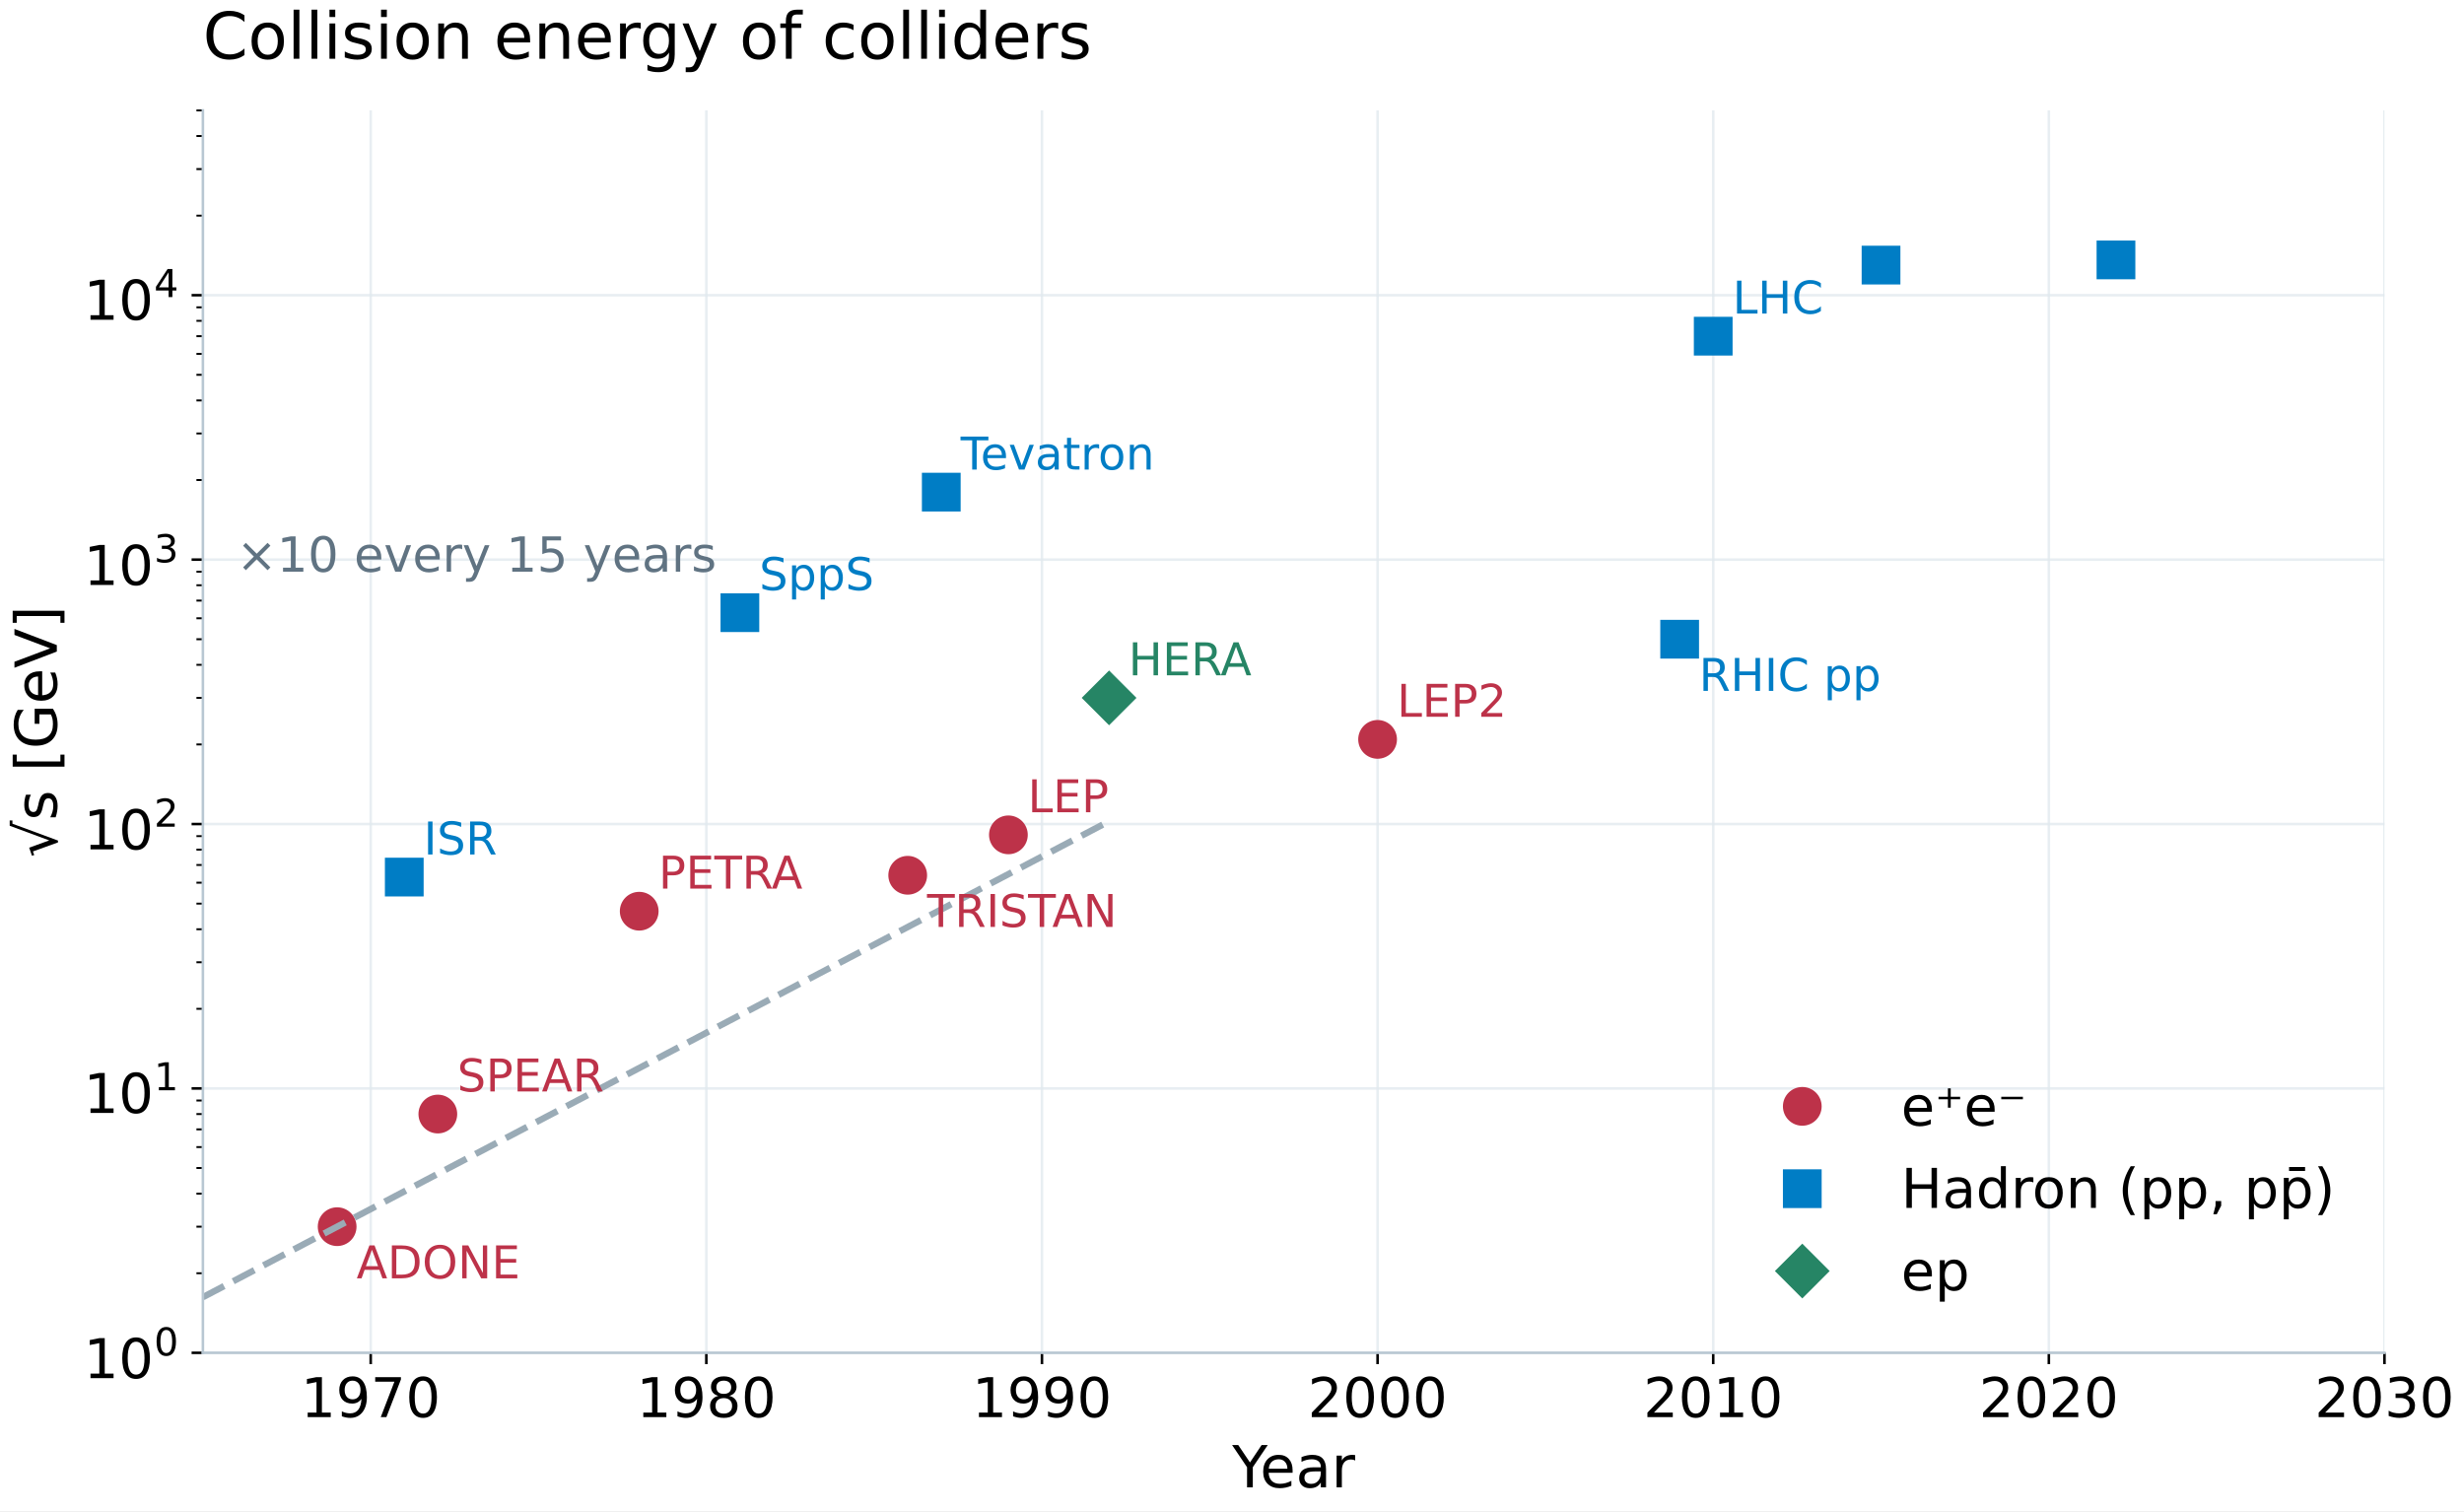
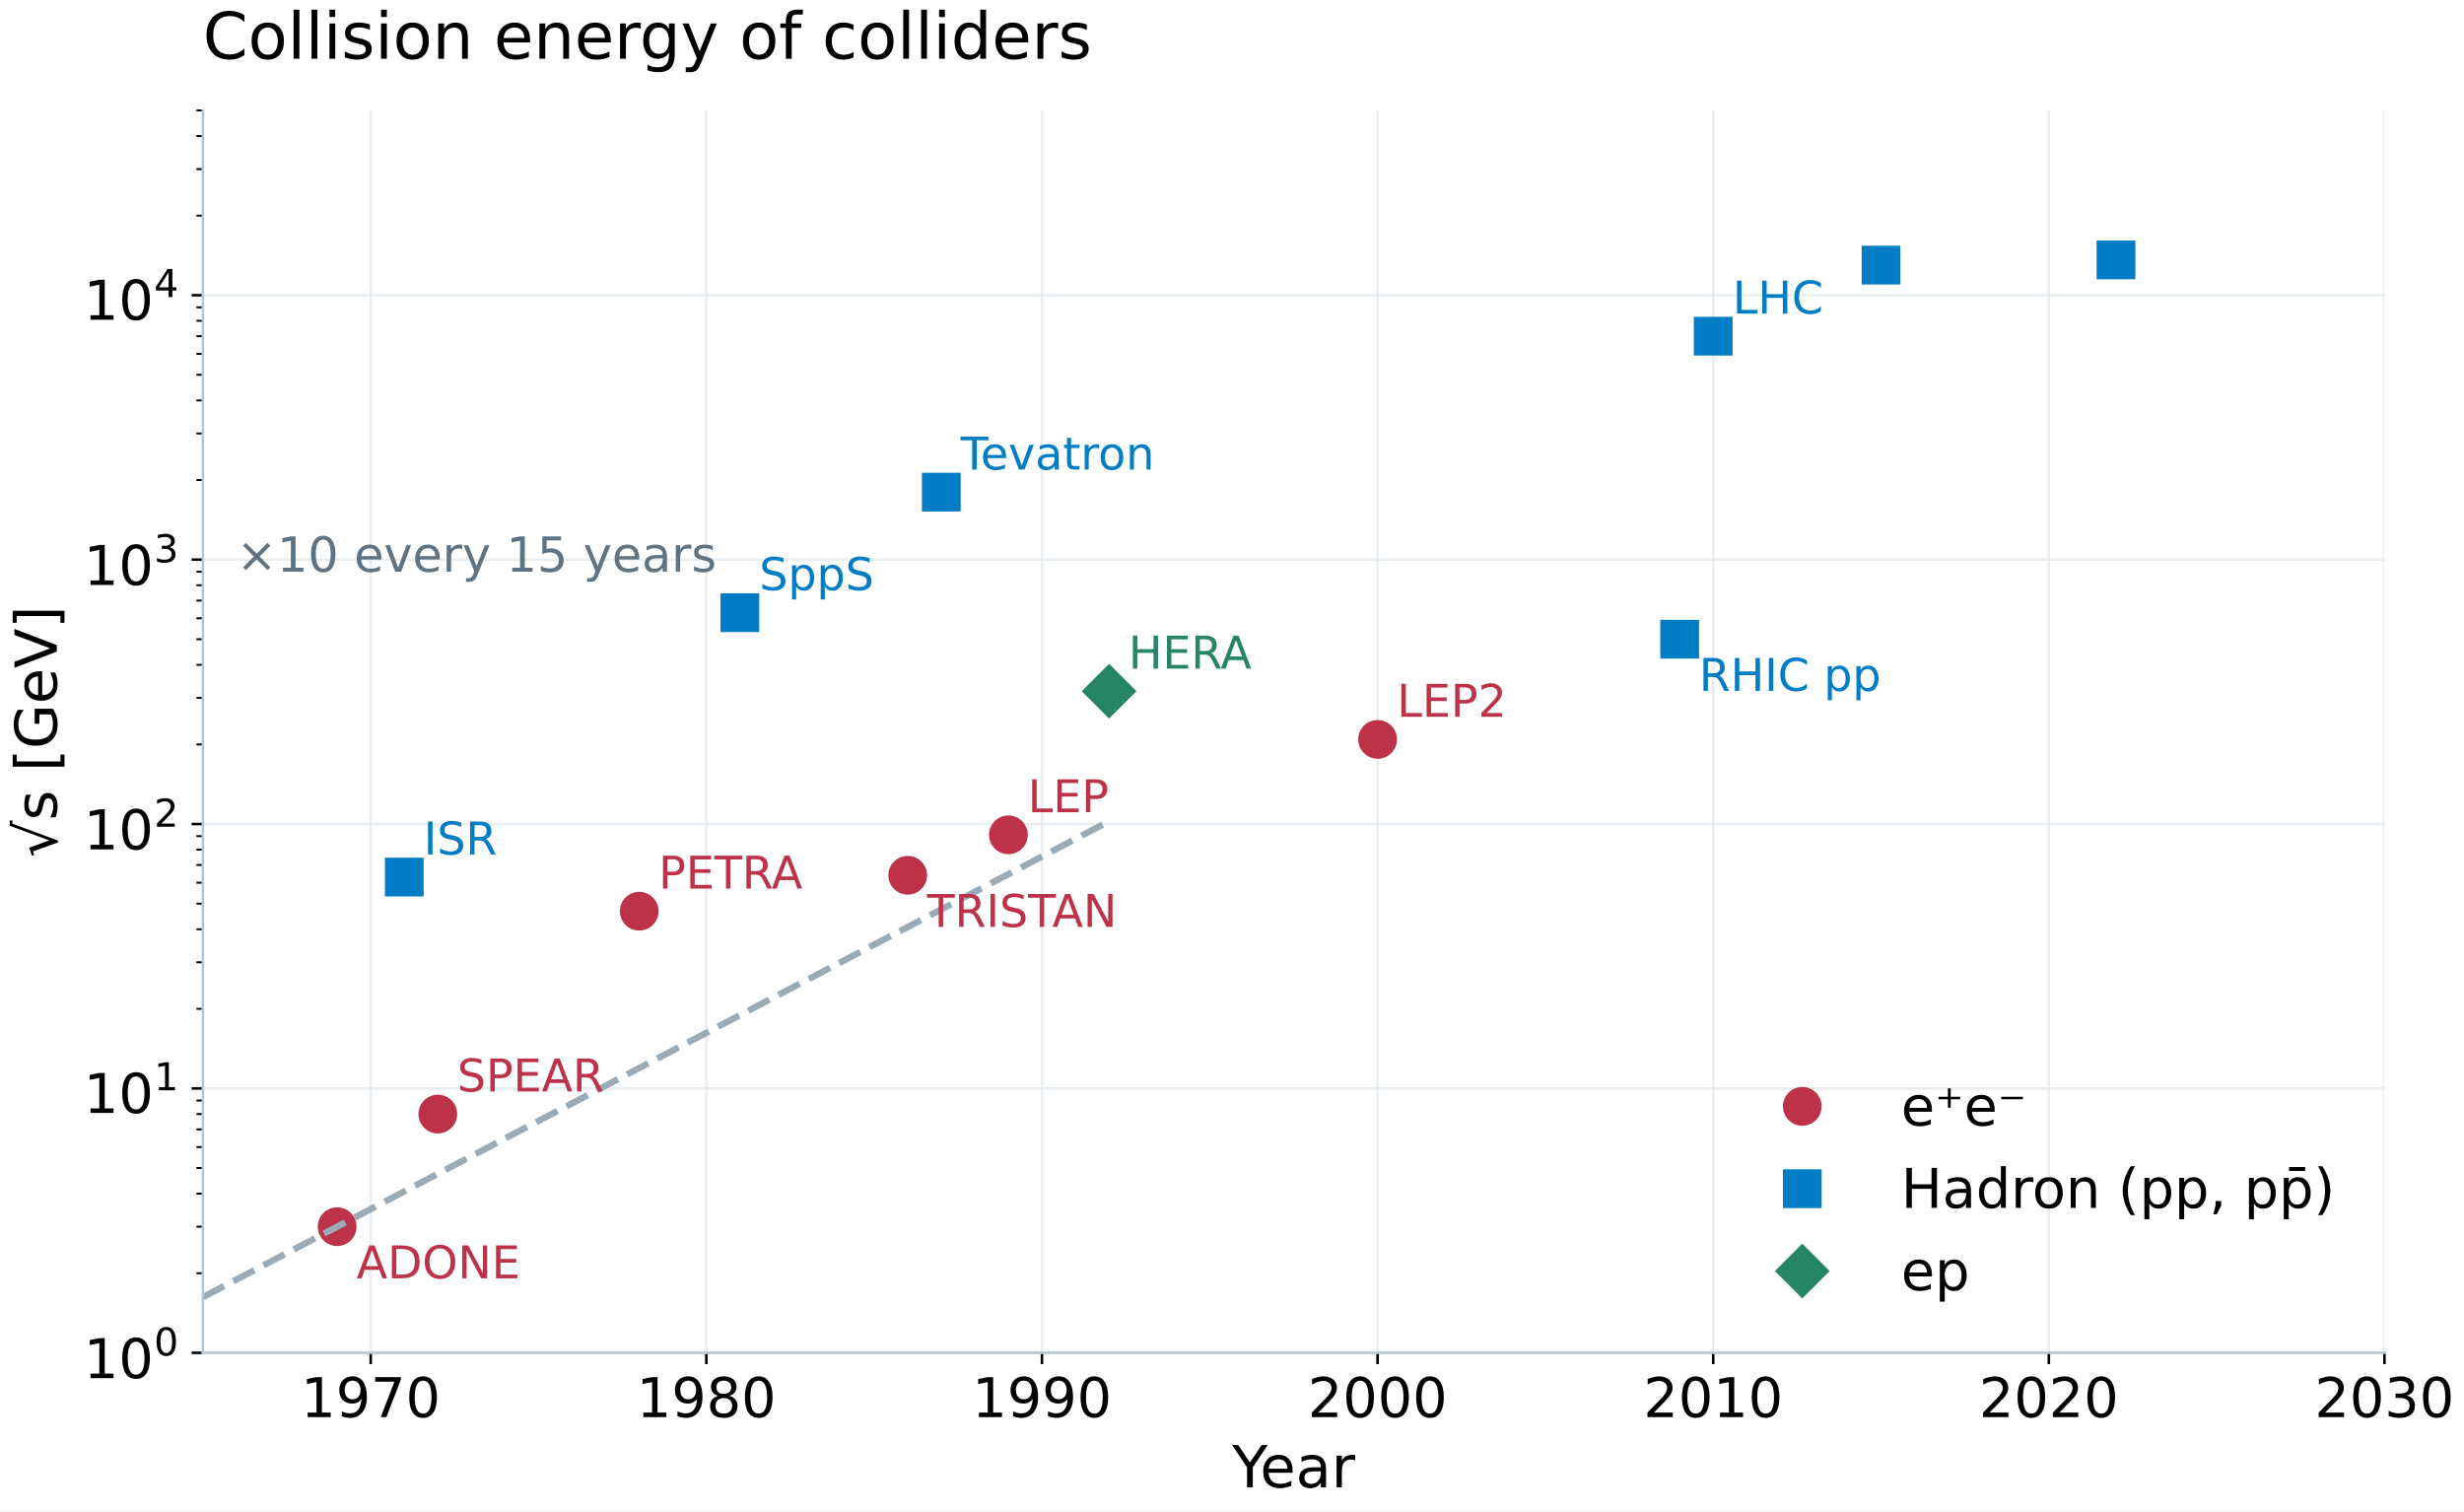
<svg xmlns="http://www.w3.org/2000/svg" xmlns:xlink="http://www.w3.org/1999/xlink" width="763.2pt" height="468pt" viewBox="0 0 763.2 468" version="1.1">
  <defs>
    <style type="text/css">*{stroke-linejoin: round; stroke-linecap: butt}</style>
  </defs>
  <g id="figure_1">
    <g id="patch_1">
      <path d="M 0 468  L 763.2 468  L 763.2 0  L 0 0  z " style="fill: #ffffff" />
    </g>
    <g id="axes_1">
      <g id="patch_2">
        <path d="M 62.844 419  L 738.567 419  L 738.567 34.197  L 62.844 34.197  z " style="fill: #ffffff" />
      </g>
      <g id="matplotlib.axis_1">
        <g id="xtick_1">
          <g id="line2d_1">
-             <path d="M 114.823 419  L 114.823 34.197  " clip-path="url(#p0cb2aaf25c)" style="fill: none; stroke: #e0e8ed; stroke-opacity: 0.75; stroke-width: 0.8; stroke-linecap: square" />
+             <path d="M 114.823 419  L 114.823 34.197  " clip-path="url(#pa9c6642624)" style="fill: none; stroke: #e0e8ed; stroke-opacity: 0.75; stroke-width: 0.8; stroke-linecap: square" />
          </g>
          <g id="line2d_2">
            <defs>
-               <path id="mf3fff7d922" d="M 0 0  L 0 3.5  " style="stroke: #000000; stroke-width: 0.8" />
+               <path id="m9a5a3d48c5" d="M 0 0  L 0 3.5  " style="stroke: #000000; stroke-width: 0.8" />
            </defs>
            <g>
-               <use xlink:href="#mf3fff7d922" x="114.823" y="419" style="stroke: #000000; stroke-width: 0.8" />
+               <use xlink:href="#m9a5a3d48c5" x="114.823" y="419" style="stroke: #000000; stroke-width: 0.8" />
            </g>
          </g>
          <g id="text_1">
            <text style="font-size: 17px; font-family: 'DejaVu Sans'; text-anchor: middle" x="114.823" y="438.916" transform="rotate(-0 114.8228 438.9158)">1970</text>
          </g>
        </g>
        <g id="xtick_2">
          <g id="line2d_3">
-             <path d="M 218.78 419  L 218.78 34.197  " clip-path="url(#p0cb2aaf25c)" style="fill: none; stroke: #e0e8ed; stroke-opacity: 0.75; stroke-width: 0.8; stroke-linecap: square" />
+             <path d="M 218.78 419  L 218.78 34.197  " clip-path="url(#pa9c6642624)" style="fill: none; stroke: #e0e8ed; stroke-opacity: 0.75; stroke-width: 0.8; stroke-linecap: square" />
          </g>
          <g id="line2d_4">
            <g>
-               <use xlink:href="#mf3fff7d922" x="218.78" y="419" style="stroke: #000000; stroke-width: 0.8" />
+               <use xlink:href="#m9a5a3d48c5" x="218.78" y="419" style="stroke: #000000; stroke-width: 0.8" />
            </g>
          </g>
          <g id="text_2">
            <text style="font-size: 17px; font-family: 'DejaVu Sans'; text-anchor: middle" x="218.78" y="438.916" transform="rotate(-0 218.7802 438.9158)">1980</text>
          </g>
        </g>
        <g id="xtick_3">
          <g id="line2d_5">
-             <path d="M 322.738 419  L 322.738 34.197  " clip-path="url(#p0cb2aaf25c)" style="fill: none; stroke: #e0e8ed; stroke-opacity: 0.75; stroke-width: 0.8; stroke-linecap: square" />
+             <path d="M 322.738 419  L 322.738 34.197  " clip-path="url(#pa9c6642624)" style="fill: none; stroke: #e0e8ed; stroke-opacity: 0.75; stroke-width: 0.8; stroke-linecap: square" />
          </g>
          <g id="line2d_6">
            <g>
-               <use xlink:href="#mf3fff7d922" x="322.738" y="419" style="stroke: #000000; stroke-width: 0.8" />
+               <use xlink:href="#m9a5a3d48c5" x="322.738" y="419" style="stroke: #000000; stroke-width: 0.8" />
            </g>
          </g>
          <g id="text_3">
            <text style="font-size: 17px; font-family: 'DejaVu Sans'; text-anchor: middle" x="322.738" y="438.916" transform="rotate(-0 322.7377 438.9158)">1990</text>
          </g>
        </g>
        <g id="xtick_4">
          <g id="line2d_7">
-             <path d="M 426.695 419  L 426.695 34.197  " clip-path="url(#p0cb2aaf25c)" style="fill: none; stroke: #e0e8ed; stroke-opacity: 0.75; stroke-width: 0.8; stroke-linecap: square" />
+             <path d="M 426.695 419  L 426.695 34.197  " clip-path="url(#pa9c6642624)" style="fill: none; stroke: #e0e8ed; stroke-opacity: 0.75; stroke-width: 0.8; stroke-linecap: square" />
          </g>
          <g id="line2d_8">
            <g>
-               <use xlink:href="#mf3fff7d922" x="426.695" y="419" style="stroke: #000000; stroke-width: 0.8" />
+               <use xlink:href="#m9a5a3d48c5" x="426.695" y="419" style="stroke: #000000; stroke-width: 0.8" />
            </g>
          </g>
          <g id="text_4">
            <text style="font-size: 17px; font-family: 'DejaVu Sans'; text-anchor: middle" x="426.695" y="438.916" transform="rotate(-0 426.6951 438.9158)">2000</text>
          </g>
        </g>
        <g id="xtick_5">
          <g id="line2d_9">
-             <path d="M 530.652 419  L 530.652 34.197  " clip-path="url(#p0cb2aaf25c)" style="fill: none; stroke: #e0e8ed; stroke-opacity: 0.75; stroke-width: 0.8; stroke-linecap: square" />
+             <path d="M 530.652 419  L 530.652 34.197  " clip-path="url(#pa9c6642624)" style="fill: none; stroke: #e0e8ed; stroke-opacity: 0.75; stroke-width: 0.8; stroke-linecap: square" />
          </g>
          <g id="line2d_10">
            <g>
-               <use xlink:href="#mf3fff7d922" x="530.652" y="419" style="stroke: #000000; stroke-width: 0.8" />
+               <use xlink:href="#m9a5a3d48c5" x="530.652" y="419" style="stroke: #000000; stroke-width: 0.8" />
            </g>
          </g>
          <g id="text_5">
            <text style="font-size: 17px; font-family: 'DejaVu Sans'; text-anchor: middle" x="530.652" y="438.916" transform="rotate(-0 530.6525 438.9158)">2010</text>
          </g>
        </g>
        <g id="xtick_6">
          <g id="line2d_11">
-             <path d="M 634.61 419  L 634.61 34.197  " clip-path="url(#p0cb2aaf25c)" style="fill: none; stroke: #e0e8ed; stroke-opacity: 0.75; stroke-width: 0.8; stroke-linecap: square" />
+             <path d="M 634.61 419  L 634.61 34.197  " clip-path="url(#pa9c6642624)" style="fill: none; stroke: #e0e8ed; stroke-opacity: 0.75; stroke-width: 0.8; stroke-linecap: square" />
          </g>
          <g id="line2d_12">
            <g>
-               <use xlink:href="#mf3fff7d922" x="634.61" y="419" style="stroke: #000000; stroke-width: 0.8" />
+               <use xlink:href="#m9a5a3d48c5" x="634.61" y="419" style="stroke: #000000; stroke-width: 0.8" />
            </g>
          </g>
          <g id="text_6">
            <text style="font-size: 17px; font-family: 'DejaVu Sans'; text-anchor: middle" x="634.61" y="438.916" transform="rotate(-0 634.6099 438.9158)">2020</text>
          </g>
        </g>
        <g id="xtick_7">
          <g id="line2d_13">
-             <path d="M 738.567 419  L 738.567 34.197  " clip-path="url(#p0cb2aaf25c)" style="fill: none; stroke: #e0e8ed; stroke-opacity: 0.75; stroke-width: 0.8; stroke-linecap: square" />
+             <path d="M 738.567 419  L 738.567 34.197  " clip-path="url(#pa9c6642624)" style="fill: none; stroke: #e0e8ed; stroke-opacity: 0.75; stroke-width: 0.8; stroke-linecap: square" />
          </g>
          <g id="line2d_14">
            <g>
-               <use xlink:href="#mf3fff7d922" x="738.567" y="419" style="stroke: #000000; stroke-width: 0.8" />
+               <use xlink:href="#m9a5a3d48c5" x="738.567" y="419" style="stroke: #000000; stroke-width: 0.8" />
            </g>
          </g>
          <g id="text_7">
            <text style="font-size: 17px; font-family: 'DejaVu Sans'; text-anchor: middle" x="738.567" y="438.916" transform="rotate(-0 738.5673 438.9158)">2030</text>
          </g>
        </g>
        <g id="text_8">
          <text style="font-size: 18px; font-family: 'DejaVu Sans'; text-anchor: middle" x="400.706" y="460.676" transform="rotate(-0 400.7057 460.6755)">Year</text>
        </g>
      </g>
      <g id="matplotlib.axis_2">
        <g id="ytick_1">
          <g id="line2d_15">
-             <path d="M 62.844 419  L 738.567 419  " clip-path="url(#p0cb2aaf25c)" style="fill: none; stroke: #e0e8ed; stroke-opacity: 0.75; stroke-width: 0.8; stroke-linecap: square" />
+             <path d="M 62.844 419  L 738.567 419  " clip-path="url(#pa9c6642624)" style="fill: none; stroke: #e0e8ed; stroke-opacity: 0.75; stroke-width: 0.8; stroke-linecap: square" />
          </g>
          <g id="line2d_16">
            <defs>
-               <path id="md9e734aec4" d="M 0 0  L -3.5 0  " style="stroke: #000000; stroke-width: 0.8" />
+               <path id="m6d3fe1a55b" d="M 0 0  L -3.5 0  " style="stroke: #000000; stroke-width: 0.8" />
            </defs>
            <g>
-               <use xlink:href="#md9e734aec4" x="62.844" y="419" style="stroke: #000000; stroke-width: 0.8" />
+               <use xlink:href="#m6d3fe1a55b" x="62.844" y="419" style="stroke: #000000; stroke-width: 0.8" />
            </g>
          </g>
          <g id="text_9">
            <g transform="translate(25.92415 426.9898)">
              <text>
                <tspan x="0" y="-0.141" style="font-size: 17px; font-family: 'DejaVu Sans'">1</tspan>
                <tspan x="10.816" y="-0.141" style="font-size: 17px; font-family: 'DejaVu Sans'">0</tspan>
                <tspan x="21.795" y="-7.162" style="font-size: 11.9px; font-family: 'DejaVu Sans'">0</tspan>
              </text>
            </g>
          </g>
        </g>
        <g id="ytick_2">
          <g id="line2d_17">
-             <path d="M 62.844 337.109  L 738.567 337.109  " clip-path="url(#p0cb2aaf25c)" style="fill: none; stroke: #e0e8ed; stroke-opacity: 0.75; stroke-width: 0.8; stroke-linecap: square" />
+             <path d="M 62.844 337.109  L 738.567 337.109  " clip-path="url(#pa9c6642624)" style="fill: none; stroke: #e0e8ed; stroke-opacity: 0.75; stroke-width: 0.8; stroke-linecap: square" />
          </g>
          <g id="line2d_18">
            <g>
-               <use xlink:href="#md9e734aec4" x="62.844" y="337.109" style="stroke: #000000; stroke-width: 0.8" />
+               <use xlink:href="#m6d3fe1a55b" x="62.844" y="337.109" style="stroke: #000000; stroke-width: 0.8" />
            </g>
          </g>
          <g id="text_10">
            <g transform="translate(25.92415 345.0139)">
              <text>
                <tspan x="0" y="-0.306" style="font-size: 17px; font-family: 'DejaVu Sans'">1</tspan>
                <tspan x="10.816" y="-0.306" style="font-size: 17px; font-family: 'DejaVu Sans'">0</tspan>
                <tspan x="21.795" y="-7.327" style="font-size: 11.9px; font-family: 'DejaVu Sans'">1</tspan>
              </text>
            </g>
          </g>
        </g>
        <g id="ytick_3">
          <g id="line2d_19">
-             <path d="M 62.844 255.218  L 738.567 255.218  " clip-path="url(#p0cb2aaf25c)" style="fill: none; stroke: #e0e8ed; stroke-opacity: 0.75; stroke-width: 0.8; stroke-linecap: square" />
+             <path d="M 62.844 255.218  L 738.567 255.218  " clip-path="url(#pa9c6642624)" style="fill: none; stroke: #e0e8ed; stroke-opacity: 0.75; stroke-width: 0.8; stroke-linecap: square" />
          </g>
          <g id="line2d_20">
            <g>
-               <use xlink:href="#md9e734aec4" x="62.844" y="255.218" style="stroke: #000000; stroke-width: 0.8" />
+               <use xlink:href="#m6d3fe1a55b" x="62.844" y="255.218" style="stroke: #000000; stroke-width: 0.8" />
            </g>
          </g>
          <g id="text_11">
            <g transform="translate(25.92415 263.2081)">
              <text>
                <tspan x="0" y="-0.141" style="font-size: 17px; font-family: 'DejaVu Sans'">1</tspan>
                <tspan x="10.816" y="-0.141" style="font-size: 17px; font-family: 'DejaVu Sans'">0</tspan>
                <tspan x="21.795" y="-7.162" style="font-size: 11.9px; font-family: 'DejaVu Sans'">2</tspan>
              </text>
            </g>
          </g>
        </g>
        <g id="ytick_4">
          <g id="line2d_21">
-             <path d="M 62.844 173.327  L 738.567 173.327  " clip-path="url(#p0cb2aaf25c)" style="fill: none; stroke: #e0e8ed; stroke-opacity: 0.75; stroke-width: 0.8; stroke-linecap: square" />
+             <path d="M 62.844 173.327  L 738.567 173.327  " clip-path="url(#pa9c6642624)" style="fill: none; stroke: #e0e8ed; stroke-opacity: 0.75; stroke-width: 0.8; stroke-linecap: square" />
          </g>
          <g id="line2d_22">
            <g>
-               <use xlink:href="#md9e734aec4" x="62.844" y="173.327" style="stroke: #000000; stroke-width: 0.8" />
+               <use xlink:href="#m6d3fe1a55b" x="62.844" y="173.327" style="stroke: #000000; stroke-width: 0.8" />
            </g>
          </g>
          <g id="text_12">
            <g transform="translate(25.92415 181.3172)">
              <text>
                <tspan x="0" y="-0.141" style="font-size: 17px; font-family: 'DejaVu Sans'">1</tspan>
                <tspan x="10.816" y="-0.141" style="font-size: 17px; font-family: 'DejaVu Sans'">0</tspan>
                <tspan x="21.795" y="-7.162" style="font-size: 11.9px; font-family: 'DejaVu Sans'">3</tspan>
              </text>
            </g>
          </g>
        </g>
        <g id="ytick_5">
          <g id="line2d_23">
-             <path d="M 62.844 91.436  L 738.567 91.436  " clip-path="url(#p0cb2aaf25c)" style="fill: none; stroke: #e0e8ed; stroke-opacity: 0.75; stroke-width: 0.8; stroke-linecap: square" />
+             <path d="M 62.844 91.436  L 738.567 91.436  " clip-path="url(#pa9c6642624)" style="fill: none; stroke: #e0e8ed; stroke-opacity: 0.75; stroke-width: 0.8; stroke-linecap: square" />
          </g>
          <g id="line2d_24">
            <g>
-               <use xlink:href="#md9e734aec4" x="62.844" y="91.436" style="stroke: #000000; stroke-width: 0.8" />
+               <use xlink:href="#m6d3fe1a55b" x="62.844" y="91.436" style="stroke: #000000; stroke-width: 0.8" />
            </g>
          </g>
          <g id="text_13">
            <g transform="translate(25.92415 99.34136)">
              <text>
                <tspan x="0" y="-0.306" style="font-size: 17px; font-family: 'DejaVu Sans'">1</tspan>
                <tspan x="10.816" y="-0.306" style="font-size: 17px; font-family: 'DejaVu Sans'">0</tspan>
                <tspan x="21.795" y="-7.327" style="font-size: 11.9px; font-family: 'DejaVu Sans'">4</tspan>
              </text>
            </g>
          </g>
        </g>
        <g id="ytick_6">
          <g id="line2d_25">
            <defs>
-               <path id="m8338954bc7" d="M 0 0  L -2 0  " style="stroke: #000000; stroke-width: 0.6" />
+               <path id="m6ff5f81606" d="M 0 0  L -2 0  " style="stroke: #000000; stroke-width: 0.6" />
            </defs>
            <g>
-               <use xlink:href="#m8338954bc7" x="62.844" y="394.348" style="stroke: #000000; stroke-width: 0.6" />
+               <use xlink:href="#m6ff5f81606" x="62.844" y="394.348" style="stroke: #000000; stroke-width: 0.6" />
            </g>
          </g>
        </g>
        <g id="ytick_7">
          <g id="line2d_26">
            <g>
-               <use xlink:href="#m8338954bc7" x="62.844" y="379.928" style="stroke: #000000; stroke-width: 0.6" />
+               <use xlink:href="#m6ff5f81606" x="62.844" y="379.928" style="stroke: #000000; stroke-width: 0.6" />
            </g>
          </g>
        </g>
        <g id="ytick_8">
          <g id="line2d_27">
            <g>
-               <use xlink:href="#m8338954bc7" x="62.844" y="369.697" style="stroke: #000000; stroke-width: 0.6" />
+               <use xlink:href="#m6ff5f81606" x="62.844" y="369.697" style="stroke: #000000; stroke-width: 0.6" />
            </g>
          </g>
        </g>
        <g id="ytick_9">
          <g id="line2d_28">
            <g>
-               <use xlink:href="#m8338954bc7" x="62.844" y="361.761" style="stroke: #000000; stroke-width: 0.6" />
+               <use xlink:href="#m6ff5f81606" x="62.844" y="361.761" style="stroke: #000000; stroke-width: 0.6" />
            </g>
          </g>
        </g>
        <g id="ytick_10">
          <g id="line2d_29">
            <g>
-               <use xlink:href="#m8338954bc7" x="62.844" y="355.276" style="stroke: #000000; stroke-width: 0.6" />
+               <use xlink:href="#m6ff5f81606" x="62.844" y="355.276" style="stroke: #000000; stroke-width: 0.6" />
            </g>
          </g>
        </g>
        <g id="ytick_11">
          <g id="line2d_30">
            <g>
-               <use xlink:href="#m8338954bc7" x="62.844" y="349.794" style="stroke: #000000; stroke-width: 0.6" />
+               <use xlink:href="#m6ff5f81606" x="62.844" y="349.794" style="stroke: #000000; stroke-width: 0.6" />
            </g>
          </g>
        </g>
        <g id="ytick_12">
          <g id="line2d_31">
            <g>
-               <use xlink:href="#m8338954bc7" x="62.844" y="345.045" style="stroke: #000000; stroke-width: 0.6" />
+               <use xlink:href="#m6ff5f81606" x="62.844" y="345.045" style="stroke: #000000; stroke-width: 0.6" />
            </g>
          </g>
        </g>
        <g id="ytick_13">
          <g id="line2d_32">
            <g>
-               <use xlink:href="#m8338954bc7" x="62.844" y="340.856" style="stroke: #000000; stroke-width: 0.6" />
+               <use xlink:href="#m6ff5f81606" x="62.844" y="340.856" style="stroke: #000000; stroke-width: 0.6" />
            </g>
          </g>
        </g>
        <g id="ytick_14">
          <g id="line2d_33">
            <g>
-               <use xlink:href="#m8338954bc7" x="62.844" y="312.457" style="stroke: #000000; stroke-width: 0.6" />
+               <use xlink:href="#m6ff5f81606" x="62.844" y="312.457" style="stroke: #000000; stroke-width: 0.6" />
            </g>
          </g>
        </g>
        <g id="ytick_15">
          <g id="line2d_34">
            <g>
-               <use xlink:href="#m8338954bc7" x="62.844" y="298.037" style="stroke: #000000; stroke-width: 0.6" />
+               <use xlink:href="#m6ff5f81606" x="62.844" y="298.037" style="stroke: #000000; stroke-width: 0.6" />
            </g>
          </g>
        </g>
        <g id="ytick_16">
          <g id="line2d_35">
            <g>
-               <use xlink:href="#m8338954bc7" x="62.844" y="287.806" style="stroke: #000000; stroke-width: 0.6" />
+               <use xlink:href="#m6ff5f81606" x="62.844" y="287.806" style="stroke: #000000; stroke-width: 0.6" />
            </g>
          </g>
        </g>
        <g id="ytick_17">
          <g id="line2d_36">
            <g>
-               <use xlink:href="#m8338954bc7" x="62.844" y="279.87" style="stroke: #000000; stroke-width: 0.6" />
+               <use xlink:href="#m6ff5f81606" x="62.844" y="279.87" style="stroke: #000000; stroke-width: 0.6" />
            </g>
          </g>
        </g>
        <g id="ytick_18">
          <g id="line2d_37">
            <g>
-               <use xlink:href="#m8338954bc7" x="62.844" y="273.385" style="stroke: #000000; stroke-width: 0.6" />
+               <use xlink:href="#m6ff5f81606" x="62.844" y="273.385" style="stroke: #000000; stroke-width: 0.6" />
            </g>
          </g>
        </g>
        <g id="ytick_19">
          <g id="line2d_38">
            <g>
-               <use xlink:href="#m8338954bc7" x="62.844" y="267.903" style="stroke: #000000; stroke-width: 0.6" />
+               <use xlink:href="#m6ff5f81606" x="62.844" y="267.903" style="stroke: #000000; stroke-width: 0.6" />
            </g>
          </g>
        </g>
        <g id="ytick_20">
          <g id="line2d_39">
            <g>
-               <use xlink:href="#m8338954bc7" x="62.844" y="263.154" style="stroke: #000000; stroke-width: 0.6" />
+               <use xlink:href="#m6ff5f81606" x="62.844" y="263.154" style="stroke: #000000; stroke-width: 0.6" />
            </g>
          </g>
        </g>
        <g id="ytick_21">
          <g id="line2d_40">
            <g>
-               <use xlink:href="#m8338954bc7" x="62.844" y="258.965" style="stroke: #000000; stroke-width: 0.6" />
+               <use xlink:href="#m6ff5f81606" x="62.844" y="258.965" style="stroke: #000000; stroke-width: 0.6" />
            </g>
          </g>
        </g>
        <g id="ytick_22">
          <g id="line2d_41">
            <g>
-               <use xlink:href="#m8338954bc7" x="62.844" y="230.566" style="stroke: #000000; stroke-width: 0.6" />
+               <use xlink:href="#m6ff5f81606" x="62.844" y="230.566" style="stroke: #000000; stroke-width: 0.6" />
            </g>
          </g>
        </g>
        <g id="ytick_23">
          <g id="line2d_42">
            <g>
-               <use xlink:href="#m8338954bc7" x="62.844" y="216.146" style="stroke: #000000; stroke-width: 0.6" />
+               <use xlink:href="#m6ff5f81606" x="62.844" y="216.146" style="stroke: #000000; stroke-width: 0.6" />
            </g>
          </g>
        </g>
        <g id="ytick_24">
          <g id="line2d_43">
            <g>
-               <use xlink:href="#m8338954bc7" x="62.844" y="205.915" style="stroke: #000000; stroke-width: 0.6" />
+               <use xlink:href="#m6ff5f81606" x="62.844" y="205.915" style="stroke: #000000; stroke-width: 0.6" />
            </g>
          </g>
        </g>
        <g id="ytick_25">
          <g id="line2d_44">
            <g>
-               <use xlink:href="#m8338954bc7" x="62.844" y="197.979" style="stroke: #000000; stroke-width: 0.6" />
+               <use xlink:href="#m6ff5f81606" x="62.844" y="197.979" style="stroke: #000000; stroke-width: 0.6" />
            </g>
          </g>
        </g>
        <g id="ytick_26">
          <g id="line2d_45">
            <g>
-               <use xlink:href="#m8338954bc7" x="62.844" y="191.495" style="stroke: #000000; stroke-width: 0.6" />
+               <use xlink:href="#m6ff5f81606" x="62.844" y="191.495" style="stroke: #000000; stroke-width: 0.6" />
            </g>
          </g>
        </g>
        <g id="ytick_27">
          <g id="line2d_46">
            <g>
-               <use xlink:href="#m8338954bc7" x="62.844" y="186.012" style="stroke: #000000; stroke-width: 0.6" />
+               <use xlink:href="#m6ff5f81606" x="62.844" y="186.012" style="stroke: #000000; stroke-width: 0.6" />
            </g>
          </g>
        </g>
        <g id="ytick_28">
          <g id="line2d_47">
            <g>
-               <use xlink:href="#m8338954bc7" x="62.844" y="181.263" style="stroke: #000000; stroke-width: 0.6" />
+               <use xlink:href="#m6ff5f81606" x="62.844" y="181.263" style="stroke: #000000; stroke-width: 0.6" />
            </g>
          </g>
        </g>
        <g id="ytick_29">
          <g id="line2d_48">
            <g>
-               <use xlink:href="#m8338954bc7" x="62.844" y="177.074" style="stroke: #000000; stroke-width: 0.6" />
+               <use xlink:href="#m6ff5f81606" x="62.844" y="177.074" style="stroke: #000000; stroke-width: 0.6" />
            </g>
          </g>
        </g>
        <g id="ytick_30">
          <g id="line2d_49">
            <g>
-               <use xlink:href="#m8338954bc7" x="62.844" y="148.676" style="stroke: #000000; stroke-width: 0.6" />
+               <use xlink:href="#m6ff5f81606" x="62.844" y="148.676" style="stroke: #000000; stroke-width: 0.6" />
            </g>
          </g>
        </g>
        <g id="ytick_31">
          <g id="line2d_50">
            <g>
-               <use xlink:href="#m8338954bc7" x="62.844" y="134.255" style="stroke: #000000; stroke-width: 0.6" />
+               <use xlink:href="#m6ff5f81606" x="62.844" y="134.255" style="stroke: #000000; stroke-width: 0.6" />
            </g>
          </g>
        </g>
        <g id="ytick_32">
          <g id="line2d_51">
            <g>
-               <use xlink:href="#m8338954bc7" x="62.844" y="124.024" style="stroke: #000000; stroke-width: 0.6" />
+               <use xlink:href="#m6ff5f81606" x="62.844" y="124.024" style="stroke: #000000; stroke-width: 0.6" />
            </g>
          </g>
        </g>
        <g id="ytick_33">
          <g id="line2d_52">
            <g>
-               <use xlink:href="#m8338954bc7" x="62.844" y="116.088" style="stroke: #000000; stroke-width: 0.6" />
+               <use xlink:href="#m6ff5f81606" x="62.844" y="116.088" style="stroke: #000000; stroke-width: 0.6" />
            </g>
          </g>
        </g>
        <g id="ytick_34">
          <g id="line2d_53">
            <g>
-               <use xlink:href="#m8338954bc7" x="62.844" y="109.604" style="stroke: #000000; stroke-width: 0.6" />
+               <use xlink:href="#m6ff5f81606" x="62.844" y="109.604" style="stroke: #000000; stroke-width: 0.6" />
            </g>
          </g>
        </g>
        <g id="ytick_35">
          <g id="line2d_54">
            <g>
-               <use xlink:href="#m8338954bc7" x="62.844" y="104.121" style="stroke: #000000; stroke-width: 0.6" />
+               <use xlink:href="#m6ff5f81606" x="62.844" y="104.121" style="stroke: #000000; stroke-width: 0.6" />
            </g>
          </g>
        </g>
        <g id="ytick_36">
          <g id="line2d_55">
            <g>
-               <use xlink:href="#m8338954bc7" x="62.844" y="99.372" style="stroke: #000000; stroke-width: 0.6" />
+               <use xlink:href="#m6ff5f81606" x="62.844" y="99.372" style="stroke: #000000; stroke-width: 0.6" />
            </g>
          </g>
        </g>
        <g id="ytick_37">
          <g id="line2d_56">
            <g>
-               <use xlink:href="#m8338954bc7" x="62.844" y="95.183" style="stroke: #000000; stroke-width: 0.6" />
+               <use xlink:href="#m6ff5f81606" x="62.844" y="95.183" style="stroke: #000000; stroke-width: 0.6" />
            </g>
          </g>
        </g>
        <g id="ytick_38">
          <g id="line2d_57">
            <g>
-               <use xlink:href="#m8338954bc7" x="62.844" y="66.785" style="stroke: #000000; stroke-width: 0.6" />
+               <use xlink:href="#m6ff5f81606" x="62.844" y="66.785" style="stroke: #000000; stroke-width: 0.6" />
            </g>
          </g>
        </g>
        <g id="ytick_39">
          <g id="line2d_58">
            <g>
-               <use xlink:href="#m8338954bc7" x="62.844" y="52.364" style="stroke: #000000; stroke-width: 0.6" />
+               <use xlink:href="#m6ff5f81606" x="62.844" y="52.364" style="stroke: #000000; stroke-width: 0.6" />
            </g>
          </g>
        </g>
        <g id="ytick_40">
          <g id="line2d_59">
            <g>
-               <use xlink:href="#m8338954bc7" x="62.844" y="42.133" style="stroke: #000000; stroke-width: 0.6" />
+               <use xlink:href="#m6ff5f81606" x="62.844" y="42.133" style="stroke: #000000; stroke-width: 0.6" />
            </g>
          </g>
        </g>
        <g id="ytick_41">
          <g id="line2d_60">
            <g>
-               <use xlink:href="#m8338954bc7" x="62.844" y="34.197" style="stroke: #000000; stroke-width: 0.6" />
+               <use xlink:href="#m6ff5f81606" x="62.844" y="34.197" style="stroke: #000000; stroke-width: 0.6" />
            </g>
          </g>
        </g>
        <g id="text_14">
          <text style="font-size: 18px; font-family: 'DejaVu Sans'; text-anchor: middle" x="17.6" y="226.598" transform="rotate(-90 17.59993 226.5984)">√s [GeV]</text>
        </g>
      </g>
      <g id="line2d_61">
        <defs>
-           <path id="mecbb0bdc38" d="M 0 5.5  C 1.459 5.5 2.858 4.92 3.889 3.889  C 4.92 2.858 5.5 1.459 5.5 0  C 5.5 -1.459 4.92 -2.858 3.889 -3.889  C 2.858 -4.92 1.459 -5.5 0 -5.5  C -1.459 -5.5 -2.858 -4.92 -3.889 -3.889  C -4.92 -2.858 -5.5 -1.459 -5.5 0  C -5.5 1.459 -4.92 2.858 -3.889 3.889  C -2.858 4.92 -1.459 5.5 0 5.5  z " style="stroke: #bd3249" />
+           <path id="m3839b987db" d="M 0 5.5  C 1.459 5.5 2.858 4.92 3.889 3.889  C 4.92 2.858 5.5 1.459 5.5 0  C 5.5 -1.459 4.92 -2.858 3.889 -3.889  C 2.858 -4.92 1.459 -5.5 0 -5.5  C -1.459 -5.5 -2.858 -4.92 -3.889 -3.889  C -4.92 -2.858 -5.5 -1.459 -5.5 0  C -5.5 1.459 -4.92 2.858 -3.889 3.889  C -2.858 4.92 -1.459 5.5 0 5.5  z " style="stroke: #bd3249" />
        </defs>
-         <g clip-path="url(#p0cb2aaf25c)">
-           <use xlink:href="#mecbb0bdc38" x="104.427" y="379.928" style="fill: #bd3249; stroke: #bd3249" />
-           <use xlink:href="#mecbb0bdc38" x="135.614" y="345.045" style="fill: #bd3249; stroke: #bd3249" />
-           <use xlink:href="#mecbb0bdc38" x="197.989" y="282.222" style="fill: #bd3249; stroke: #bd3249" />
-           <use xlink:href="#mecbb0bdc38" x="281.155" y="271.09" style="fill: #bd3249; stroke: #bd3249" />
-           <use xlink:href="#mecbb0bdc38" x="312.342" y="258.572" style="fill: #bd3249; stroke: #bd3249" />
-           <use xlink:href="#mecbb0bdc38" x="426.695" y="229.001" style="fill: #bd3249; stroke: #bd3249" />
+         <g clip-path="url(#pa9c6642624)">
+           <use xlink:href="#m3839b987db" x="104.427" y="379.928" style="fill: #bd3249; stroke: #bd3249" />
+           <use xlink:href="#m3839b987db" x="135.614" y="345.045" style="fill: #bd3249; stroke: #bd3249" />
+           <use xlink:href="#m3839b987db" x="197.989" y="282.222" style="fill: #bd3249; stroke: #bd3249" />
+           <use xlink:href="#m3839b987db" x="281.155" y="271.09" style="fill: #bd3249; stroke: #bd3249" />
+           <use xlink:href="#m3839b987db" x="312.342" y="258.572" style="fill: #bd3249; stroke: #bd3249" />
+           <use xlink:href="#m3839b987db" x="426.695" y="229.001" style="fill: #bd3249; stroke: #bd3249" />
        </g>
      </g>
      <g id="line2d_62">
        <defs>
-           <path id="mf24159578b" d="M -5.5 5.5  L 5.5 5.5  L 5.5 -5.5  L -5.5 -5.5  z " style="stroke: #007dc5; stroke-linejoin: miter" />
+           <path id="mbb73e4a052" d="M -5.5 5.5  L 5.5 5.5  L 5.5 -5.5  L -5.5 -5.5  z " style="stroke: #007dc5; stroke-linejoin: miter" />
        </defs>
-         <g clip-path="url(#p0cb2aaf25c)">
-           <use xlink:href="#mf24159578b" x="125.219" y="271.65" style="fill: #007dc5; stroke: #007dc5; stroke-linejoin: miter" />
-           <use xlink:href="#mf24159578b" x="229.176" y="189.759" style="fill: #007dc5; stroke: #007dc5; stroke-linejoin: miter" />
-           <use xlink:href="#mf24159578b" x="291.55" y="152.423" style="fill: #007dc5; stroke: #007dc5; stroke-linejoin: miter" />
-           <use xlink:href="#mf24159578b" x="520.257" y="197.979" style="fill: #007dc5; stroke: #007dc5; stroke-linejoin: miter" />
-           <use xlink:href="#mf24159578b" x="530.652" y="104.121" style="fill: #007dc5; stroke: #007dc5; stroke-linejoin: miter" />
-           <use xlink:href="#mf24159578b" x="582.631" y="82.105" style="fill: #007dc5; stroke: #007dc5; stroke-linejoin: miter" />
-           <use xlink:href="#mf24159578b" x="655.401" y="80.501" style="fill: #007dc5; stroke: #007dc5; stroke-linejoin: miter" />
+         <g clip-path="url(#pa9c6642624)">
+           <use xlink:href="#mbb73e4a052" x="125.219" y="271.65" style="fill: #007dc5; stroke: #007dc5; stroke-linejoin: miter" />
+           <use xlink:href="#mbb73e4a052" x="229.176" y="189.759" style="fill: #007dc5; stroke: #007dc5; stroke-linejoin: miter" />
+           <use xlink:href="#mbb73e4a052" x="291.55" y="152.423" style="fill: #007dc5; stroke: #007dc5; stroke-linejoin: miter" />
+           <use xlink:href="#mbb73e4a052" x="520.257" y="197.979" style="fill: #007dc5; stroke: #007dc5; stroke-linejoin: miter" />
+           <use xlink:href="#mbb73e4a052" x="530.652" y="104.121" style="fill: #007dc5; stroke: #007dc5; stroke-linejoin: miter" />
+           <use xlink:href="#mbb73e4a052" x="582.631" y="82.105" style="fill: #007dc5; stroke: #007dc5; stroke-linejoin: miter" />
+           <use xlink:href="#mbb73e4a052" x="655.401" y="80.501" style="fill: #007dc5; stroke: #007dc5; stroke-linejoin: miter" />
        </g>
      </g>
      <g id="line2d_63">
        <defs>
-           <path id="m4959fe5f17" d="M -0 7.778  L 7.778 0  L 0 -7.778  L -7.778 -0  z " style="stroke: #268565; stroke-linejoin: miter" />
+           <path id="m0ed7eb78e7" d="M -0 7.778  L 7.778 0  L 0 -7.778  L -7.778 -0  z " style="stroke: #268565; stroke-linejoin: miter" />
        </defs>
-         <g clip-path="url(#p0cb2aaf25c)">
-           <use xlink:href="#m4959fe5f17" x="343.529" y="216.146" style="fill: #268565; stroke: #268565; stroke-linejoin: miter" />
+         <g clip-path="url(#pa9c6642624)">
+           <use xlink:href="#m0ed7eb78e7" x="343.529" y="214.074" style="fill: #268565; stroke: #268565; stroke-linejoin: miter" />
        </g>
      </g>
      <g id="line2d_64">
-         <path d="M 62.844 401.765  L 343.529 254.362  " clip-path="url(#p0cb2aaf25c)" style="fill: none; stroke-dasharray: 7.4,3.2; stroke-dashoffset: 0; stroke: #9aabb6; stroke-width: 2" />
+         <path d="M 62.844 401.765  L 343.529 254.362  " clip-path="url(#pa9c6642624)" style="fill: none; stroke-dasharray: 7.4,3.2; stroke-dashoffset: 0; stroke: #9aabb6; stroke-width: 2" />
      </g>
      <g id="patch_3">
        <path d="M 62.844 419  L 62.844 34.197  " style="fill: none; stroke: #b8c7d2; stroke-width: 0.8; stroke-linejoin: miter; stroke-linecap: square" />
      </g>
      <g id="patch_4">
        <path d="M 62.844 419  L 738.567 419  " style="fill: none; stroke: #b8c7d2; stroke-width: 0.8; stroke-linejoin: miter; stroke-linecap: square" />
      </g>
      <g id="text_15">
        <text style="font-size: 14px; font-family: 'DejaVu Sans'; text-anchor: start; fill: #bd3249" x="110.427" y="395.928" transform="rotate(-0 110.4271 395.9279)">ADONE</text>
      </g>
      <g id="text_16">
        <text style="font-size: 14px; font-family: 'DejaVu Sans'; text-anchor: start; fill: #bd3249" x="141.614" y="338.045" transform="rotate(-0 141.6143 338.045)">SPEAR</text>
      </g>
      <g id="text_17">
        <text style="font-size: 14px; font-family: 'DejaVu Sans'; text-anchor: start; fill: #bd3249" x="203.989" y="275.222" transform="rotate(-0 203.9888 275.2219)">PETRA</text>
      </g>
      <g id="text_18">
        <text style="font-size: 14px; font-family: 'DejaVu Sans'; text-anchor: start; fill: #bd3249" x="287.155" y="287.09" transform="rotate(-0 287.1547 287.0901)">TRISTAN</text>
      </g>
      <g id="text_19">
        <text style="font-size: 14px; font-family: 'DejaVu Sans'; text-anchor: start; fill: #bd3249" x="318.342" y="251.572" transform="rotate(-0 318.3419 251.5722)">LEP</text>
      </g>
      <g id="text_20">
        <text style="font-size: 14px; font-family: 'DejaVu Sans'; text-anchor: start; fill: #bd3249" x="432.695" y="222.001" transform="rotate(-0 432.6951 222.001)">LEP2</text>
      </g>
      <g id="text_21">
        <text style="font-size: 14px; font-family: 'DejaVu Sans'; text-anchor: start; fill: #007dc5" x="131.219" y="264.65" transform="rotate(-0 131.2186 264.6502)">ISR</text>
      </g>
      <g id="text_22">
        <text style="font-size: 14px; font-family: 'DejaVu Sans'; text-anchor: start; fill: #007dc5" x="235.176" y="182.759" transform="rotate(-0 235.176 182.7594)">SppS</text>
      </g>
      <g id="text_23">
        <text style="font-size: 14px; font-family: 'DejaVu Sans'; text-anchor: start; fill: #007dc5" x="297.55" y="145.423" transform="rotate(-0 297.5504 145.4227)">Tevatron</text>
      </g>
      <g id="text_24">
        <text style="font-size: 14px; font-family: 'DejaVu Sans'; text-anchor: start; fill: #007dc5" x="526.257" y="213.979" transform="rotate(-0 526.2567 213.9788)">RHIC pp</text>
      </g>
      <g id="text_25">
        <text style="font-size: 14px; font-family: 'DejaVu Sans'; text-anchor: start; fill: #007dc5" x="536.652" y="97.121" transform="rotate(-0 536.6525 97.12141)">LHC</text>
      </g>
      <g id="text_26">
-         <text style="font-size: 14px; font-family: 'DejaVu Sans'; text-anchor: start; fill: #268565" x="349.529" y="209.146" transform="rotate(-0 349.5291 209.1462)">HERA</text>
+         <text style="font-size: 14px; font-family: 'DejaVu Sans'; text-anchor: start; fill: #268565" x="349.529" y="207.074" transform="rotate(-0 349.5291 207.0739)">HERA</text>
      </g>
      <g id="text_27">
        <text style="font-size: 15px; font-family: 'DejaVu Sans'; text-anchor: start; fill: #607382" x="73.24" y="177.074" transform="rotate(-0 73.23989 177.0743)">×10 every 15 years</text>
      </g>
      <g id="text_28">
        <text style="font-size: 20px; font-family: 'DejaVu Sans'; text-anchor: start" x="62.844" y="18.197" transform="rotate(-0 62.84415 18.19712)">Collision energy of colliders</text>
      </g>
      <g id="legend_1">
        <g id="line2d_65">
          <g>
-             <use xlink:href="#mecbb0bdc38" x="558.24" y="342.663" style="fill: #bd3249; stroke: #bd3249" />
+             <use xlink:href="#m3839b987db" x="558.24" y="342.663" style="fill: #bd3249; stroke: #bd3249" />
          </g>
        </g>
        <g id="text_29">
          <text style="font-size: 17px; font-family: 'DejaVu Sans'; text-anchor: start" x="588.84" y="348.613" transform="rotate(-0 588.8398 348.6131)">e⁺e⁻</text>
        </g>
        <g id="line2d_66">
          <g>
-             <use xlink:href="#mf24159578b" x="558.24" y="368.164" style="fill: #007dc5; stroke: #007dc5; stroke-linejoin: miter" />
+             <use xlink:href="#mbb73e4a052" x="558.24" y="368.164" style="fill: #007dc5; stroke: #007dc5; stroke-linejoin: miter" />
          </g>
        </g>
        <g id="text_30">
          <text style="font-size: 17px; font-family: 'DejaVu Sans'; text-anchor: start" x="588.84" y="374.114" transform="rotate(-0 588.8398 374.1144)">Hadron (pp, pp̄)</text>
        </g>
        <g id="line2d_67">
          <g>
-             <use xlink:href="#m4959fe5f17" x="558.24" y="393.666" style="fill: #268565; stroke: #268565; stroke-linejoin: miter" />
+             <use xlink:href="#m0ed7eb78e7" x="558.24" y="393.666" style="fill: #268565; stroke: #268565; stroke-linejoin: miter" />
          </g>
        </g>
        <g id="text_31">
          <text style="font-size: 17px; font-family: 'DejaVu Sans'; text-anchor: start" x="588.84" y="399.616" transform="rotate(-0 588.8398 399.6158)">ep</text>
        </g>
      </g>
    </g>
  </g>
  <defs>
-     <clipPath id="p0cb2aaf25c">
+     <clipPath id="pa9c6642624">
      <rect x="62.844" y="34.197" width="675.723" height="384.803" />
    </clipPath>
  </defs>
</svg>
